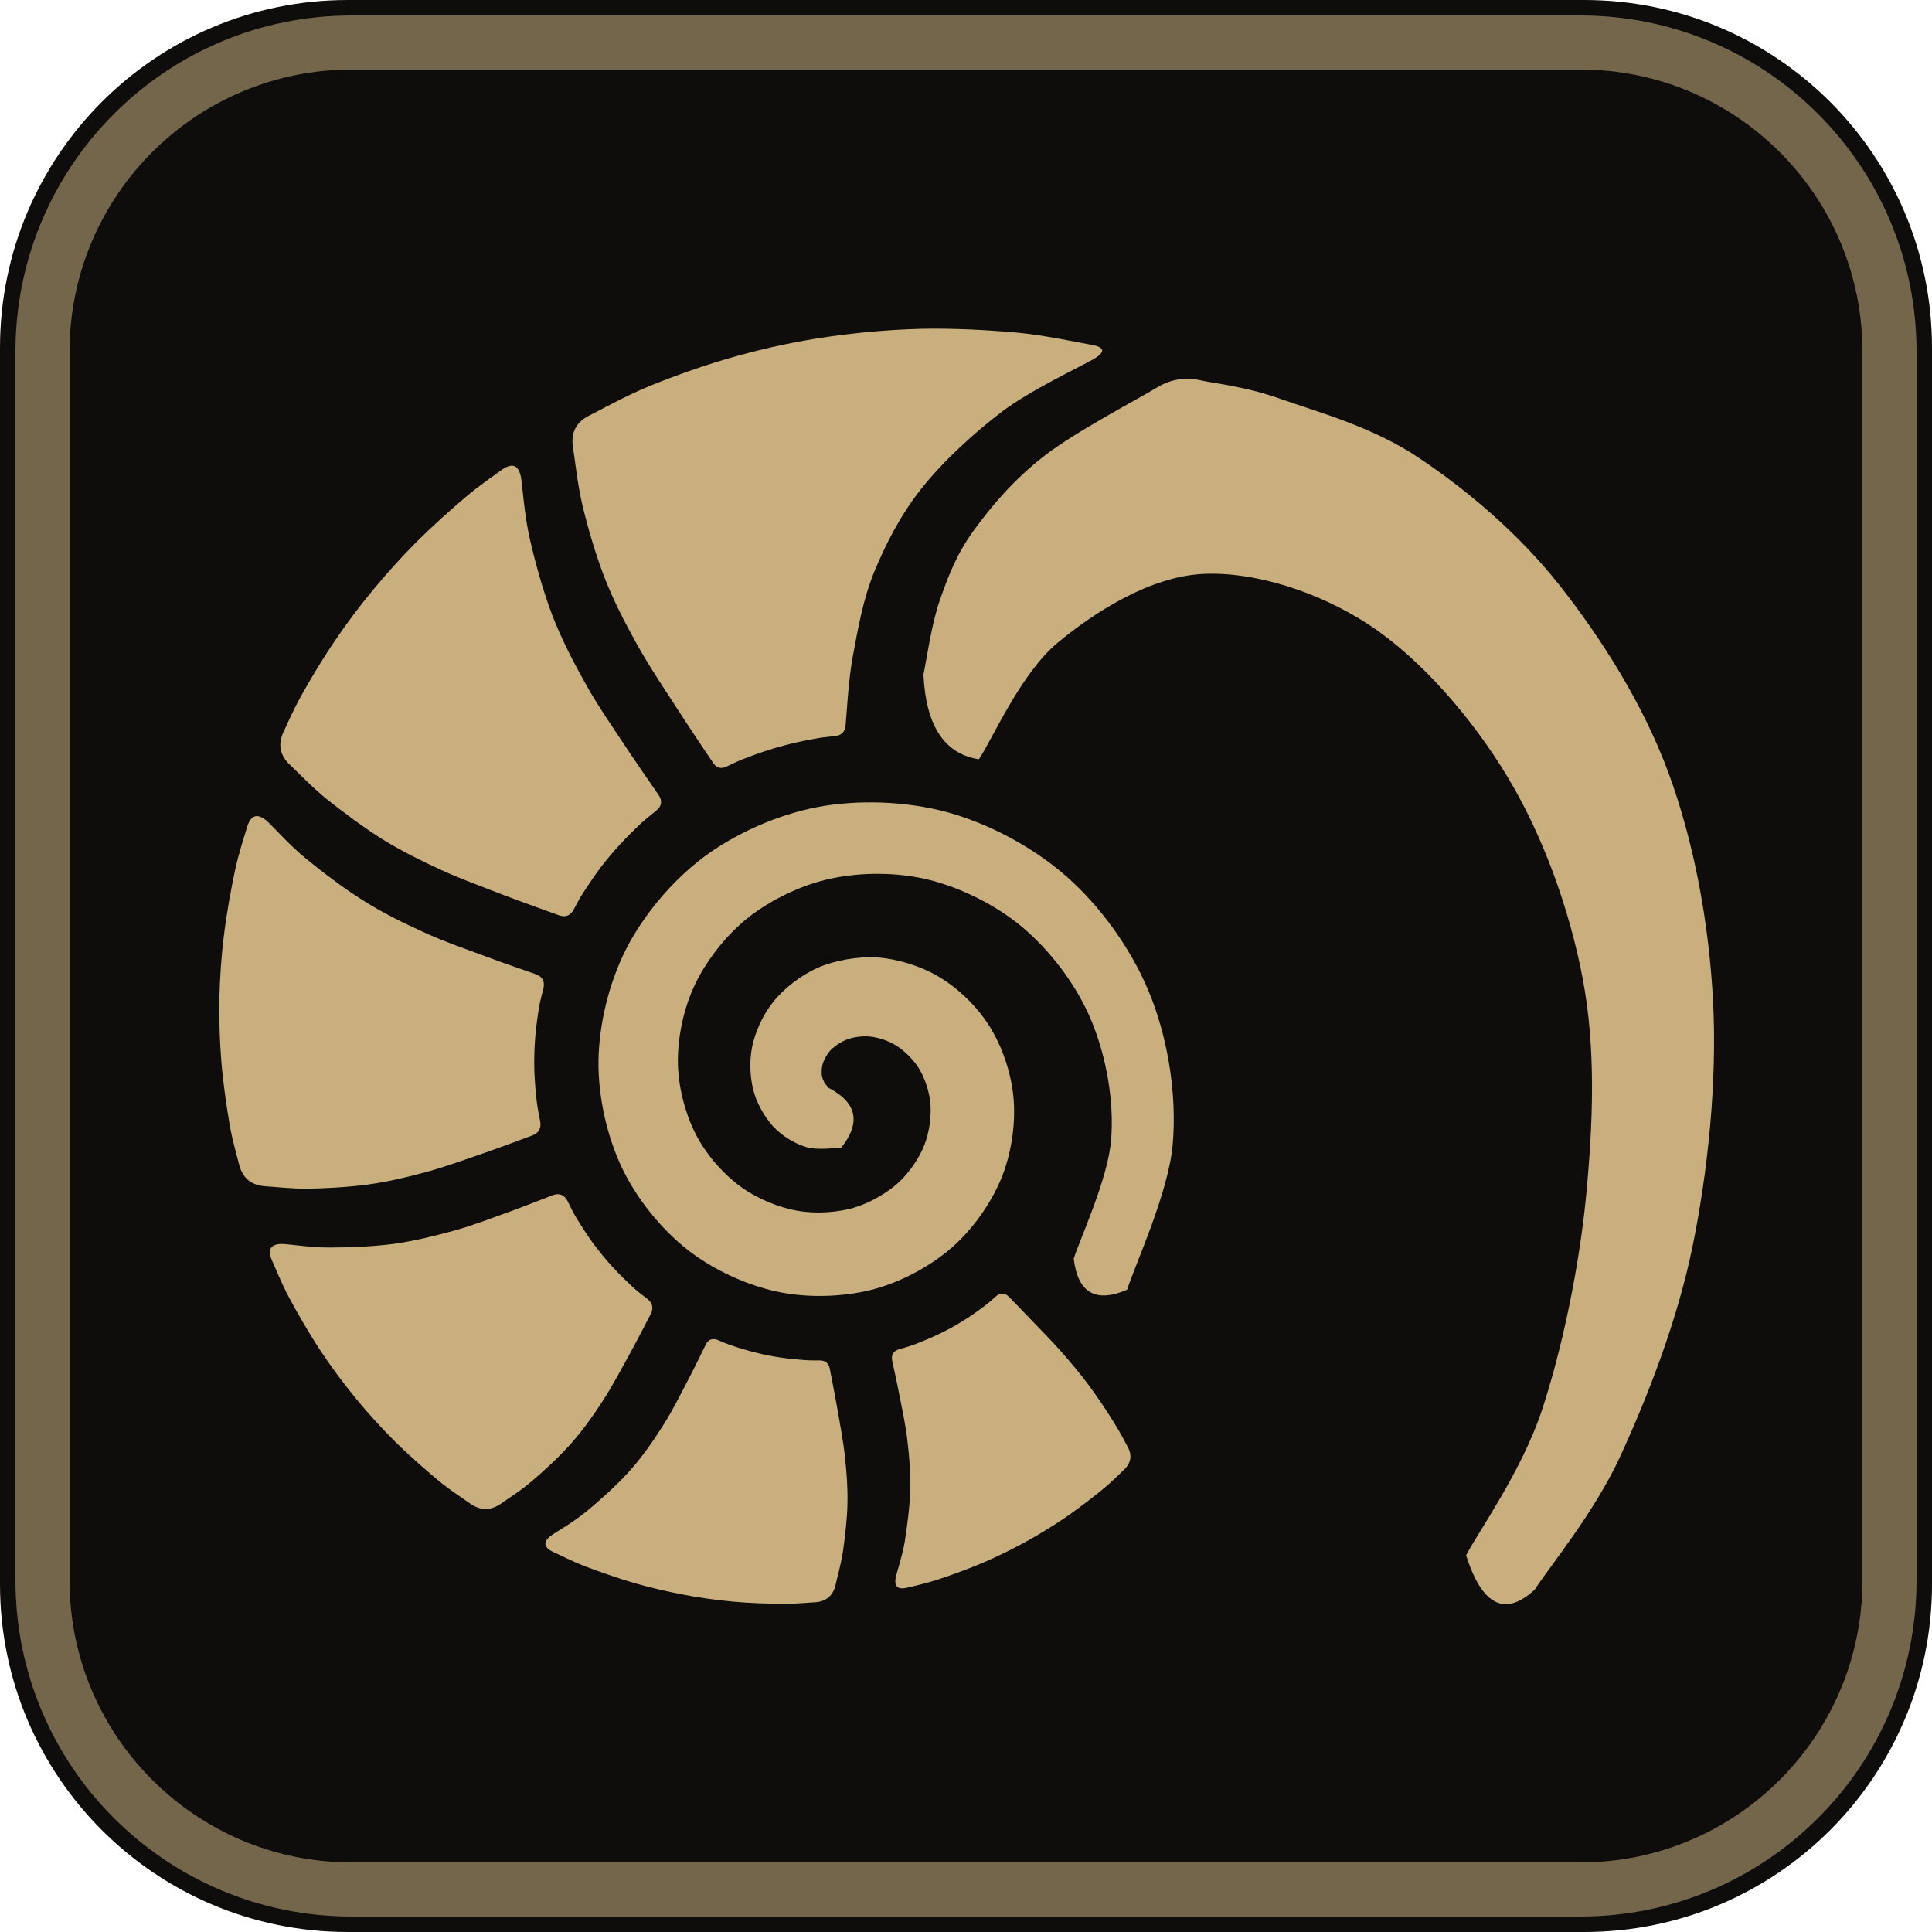
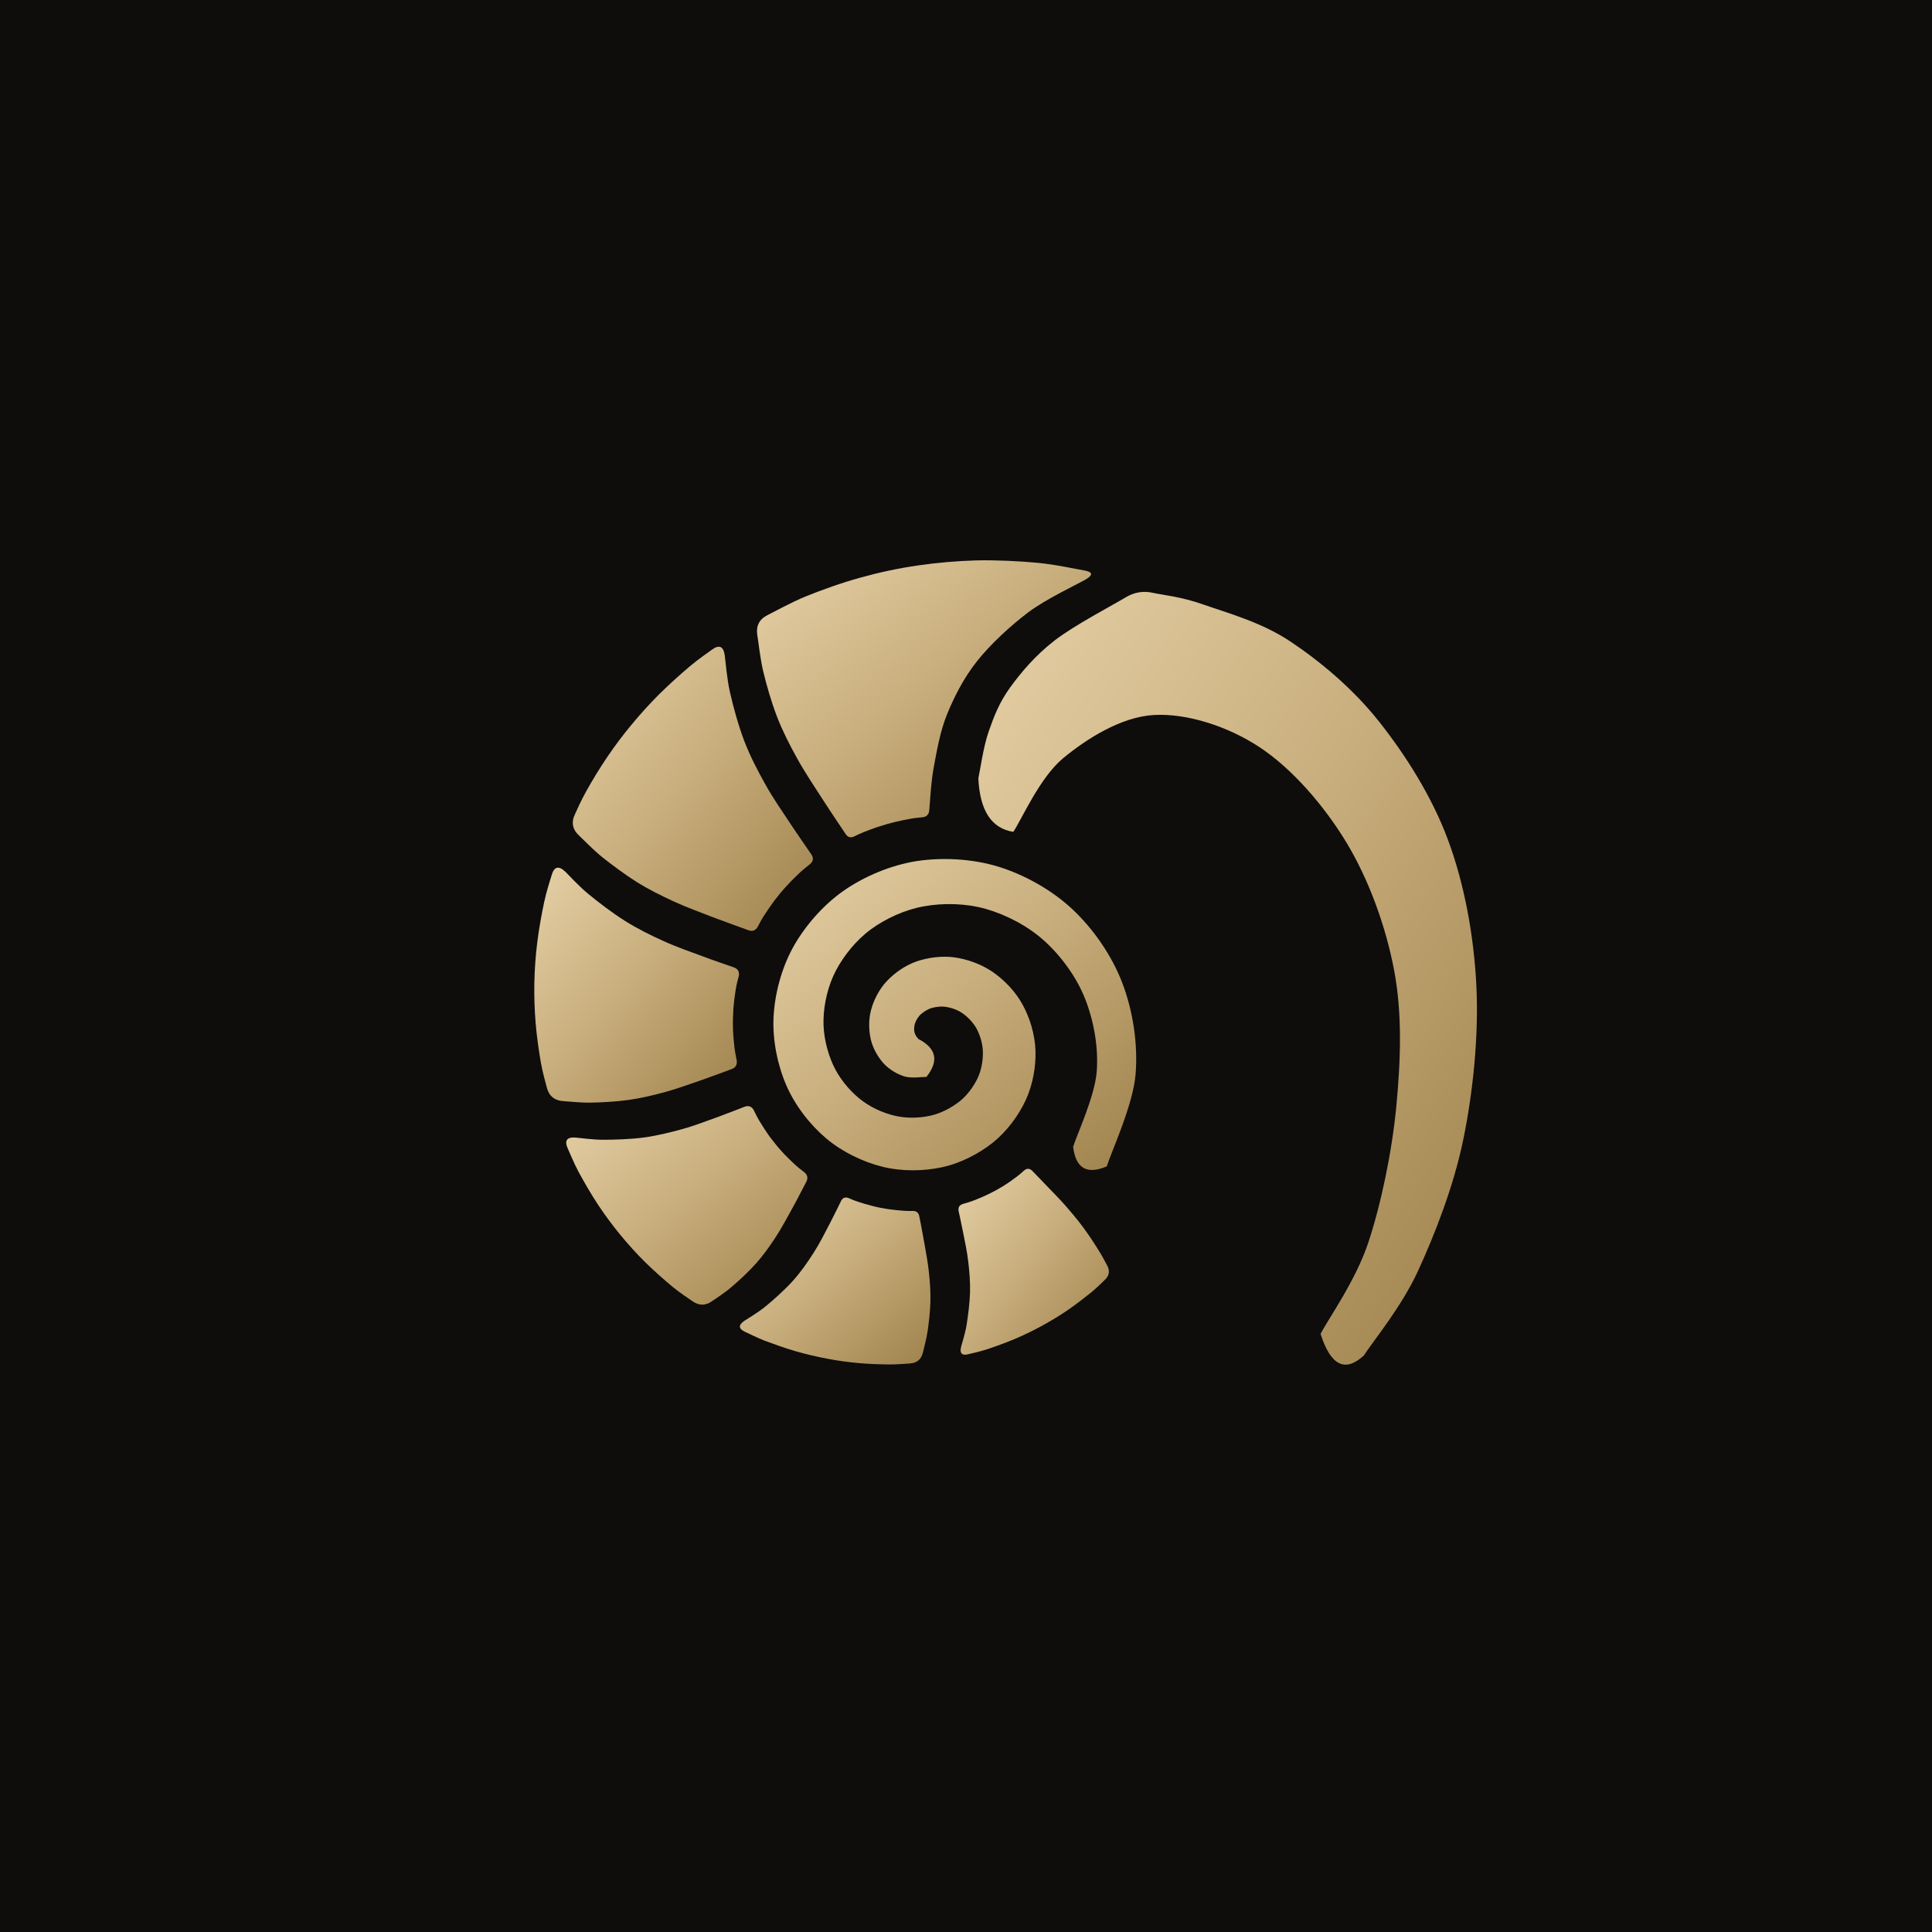
<svg xmlns="http://www.w3.org/2000/svg" viewBox="0 0 1000 1000">
-   <rect width="1000" height="1000" rx="180" fill="#0E0D0C" />
-   <rect x="22" y="22" width="956" height="956" rx="160" fill="none" stroke="#C9AF7E" stroke-opacity=".55" stroke-width="28" />
-   <svg x="60" y="60" width="880" height="880" viewBox="5 -69 991 991">
-     <g fill="#C9AF7E">
-       <path d="M 427.7,532.5 C 424.3,532.4 413.8,534.1 407.2,532.0 C 400.5,529.9 393.2,525.6 388.0,519.9 C 382.9,514.2 378.2,506.1 376.3,497.9 C 374.4,489.6 374.1,479.4 376.6,470.4 C 379.0,461.5 384.0,451.5 391.0,444.1 C 397.9,436.7 407.8,429.6 418.2,425.9 C 428.6,422.3 441.6,420.4 453.4,422.0 C 465.2,423.6 478.6,428.3 489.1,435.6 C 499.7,442.9 510.2,453.8 516.7,465.9 C 523.3,477.9 528.0,493.4 528.5,508.1 C 529.0,522.7 526.1,539.7 519.5,553.9 C 513.0,568.0 502.2,582.7 489.3,593.1 C 476.4,603.4 459.3,612.3 442.2,616.0 C 425.1,619.7 404.8,620.0 386.9,615.5 C 369.1,611.1 349.8,601.8 335.0,589.3 C 320.2,576.8 306.4,559.1 298.3,540.5 C 290.2,521.9 285.4,498.8 286.4,477.6 C 287.4,456.3 293.6,432.5 304.3,413.0 C 315.0,393.6 331.8,374.1 350.8,360.7 C 369.8,347.4 394.4,336.9 418.3,333.1 C 442.2,329.4 470.1,330.8 494.2,338.2 C 518.2,345.6 543.6,359.7 562.7,377.6 C 581.9,395.6 599.1,420.3 608.8,445.8 C 618.5,471.2 623.4,502.1 621.0,530.4 C 618.6,558.6 598.9,601.0 594.4,615.2 Q 566.9,627.0 563.3,597.1 C 566.9,585.6 583.3,550.6 585.1,527.7 C 586.9,504.7 582.2,479.8 574.1,459.6 C 566.0,439.4 551.7,420.3 536.5,406.6 C 521.3,392.9 501.3,382.6 482.8,377.3 C 464.3,372.0 443.3,371.6 425.6,374.8 C 407.8,377.9 390.0,386.2 376.4,396.1 C 362.9,406.0 351.4,420.3 344.1,434.1 C 336.8,448.0 333.0,464.6 332.6,479.1 C 332.1,493.5 335.8,508.9 341.3,521.1 C 346.8,533.3 356.0,544.5 365.5,552.3 C 375.0,560.2 387.1,565.7 398.1,568.3 C 409.0,571.0 421.2,570.6 431.2,568.4 C 441.3,566.2 451.0,560.9 458.3,555.2 C 465.6,549.4 471.4,541.3 475.0,533.7 C 478.6,526.1 480.0,517.3 479.9,509.9 C 479.9,502.4 477.5,494.8 474.6,488.9 C 471.6,483.0 466.8,478.0 462.2,474.5 C 457.6,471.0 451.9,468.9 447.0,468.0 C 442.2,467.0 437.1,467.6 433.0,468.7 C 429.0,469.8 425.4,472.2 422.8,474.4 C 420.2,476.6 418.5,479.7 417.5,482.1 C 416.4,484.6 416.3,487.3 416.4,489.2 C 416.4,491.2 417.2,492.9 417.8,494.1 C 418.3,495.3 419.1,495.8 419.5,496.4 C 419.9,496.9 419.9,497.2 420.0,497.3 Q 445.4,510.3 427.7,532.5 Z" />
-       <path d="M 592.3,720.4 C 590.2,722.4 585.2,727.5 579.5,732.1 C 573.8,736.7 565.5,743.1 558.1,748.2 C 550.7,753.2 543.0,757.9 535.0,762.3 C 527.1,766.6 518.8,770.7 510.4,774.3 C 502.0,777.9 491.7,781.6 484.5,784.0 C 477.2,786.4 469.8,788.0 466.9,788.7 Q 457.4,791.3 459.8,781.8 C 460.6,778.5 463.4,770.3 464.8,762.0 C 466.1,753.7 467.7,742.0 468.0,732.3 C 468.3,722.5 467.5,712.8 466.4,703.6 C 465.4,694.3 463.2,684.5 461.7,676.7 C 460.2,668.9 458.2,660.1 457.5,656.7 Q 456.4,651.5 461.5,649.9 C 463.1,649.4 467.1,648.4 471.0,646.9 C 474.9,645.4 480.5,643.1 485.0,640.9 C 489.6,638.7 494.0,636.3 498.2,633.7 C 502.5,631.1 507.3,627.7 510.6,625.2 C 513.9,622.8 516.7,620.1 518.0,619.0 Q 522.0,615.7 525.6,619.4 C 527.9,621.8 534.2,628.2 539.3,633.6 C 544.4,638.9 550.8,645.4 556.3,651.6 C 561.8,657.9 567.1,664.2 572.1,670.9 C 577.1,677.6 582.6,685.9 586.3,691.9 C 590.1,697.8 593.2,704.0 594.6,706.5 Q 599.0,714.3 592.3,720.4 Z" />
-       <path d="M 412.3,797.4 C 409.2,797.5 401.7,798.3 393.7,798.3 C 385.8,798.2 374.4,797.9 364.8,797.0 C 355.1,796.1 345.4,794.8 335.7,792.9 C 326.1,791.1 316.4,788.8 306.9,786.1 C 297.3,783.3 286.2,779.3 278.4,776.4 C 270.7,773.4 263.4,769.6 260.4,768.3 Q 250.7,763.9 259.5,757.9 C 262.8,755.7 271.9,750.5 279.3,744.4 C 286.7,738.3 296.7,729.4 304.1,721.2 C 311.4,713.1 317.7,704.1 323.3,695.3 C 329.0,686.5 333.9,676.6 338.1,668.6 C 342.3,660.6 347.0,650.8 348.8,647.2 Q 351.0,642.7 355.8,644.5 C 357.2,645.1 360.7,646.7 364.5,647.9 C 368.2,649.2 373.6,650.8 378.2,651.9 C 382.8,653.1 387.5,654.0 392.2,654.7 C 396.8,655.4 402.3,655.9 406.2,656.2 C 410.0,656.5 413.8,656.4 415.3,656.4 Q 420.2,656.5 421.1,661.3 C 421.9,665.4 424.2,677.0 425.7,685.7 C 427.2,694.3 429.1,704.2 430.0,713.2 C 431.0,722.3 431.6,731.0 431.4,740.1 C 431.2,749.2 429.9,759.8 428.8,767.6 C 427.6,775.5 425.2,783.8 424.5,787.1 Q 422.3,796.8 412.3,797.4 Z" />
-       <path d="M 211.0,739.5 C 208.1,737.4 200.5,732.6 193.3,726.7 C 186.2,720.8 176.1,712.0 168.0,704.0 C 159.9,696.0 152.1,687.4 144.8,678.5 C 137.5,669.6 130.5,660.2 124.1,650.5 C 117.6,640.7 110.7,628.6 106.1,620.1 C 101.5,611.5 98.0,602.5 96.3,598.9 Q 91.1,587.6 103.6,588.6 C 107.9,588.9 118.7,590.6 129.3,590.6 C 139.8,590.6 154.6,590.1 166.7,588.5 C 178.9,586.8 190.6,583.9 201.9,580.8 C 213.2,577.7 224.9,573.1 234.5,569.7 C 244.1,566.2 255.4,561.7 259.6,560.1 Q 265.3,558.0 268.2,563.4 C 269.1,565.1 271.0,569.4 273.5,573.5 C 276.0,577.6 279.7,583.4 283.1,588.1 C 286.6,592.7 290.2,597.2 294.1,601.5 C 297.9,605.7 302.8,610.4 306.2,613.6 C 309.7,616.8 313.3,619.4 314.8,620.6 Q 319.4,624.3 316.6,629.6 C 314.5,633.6 308.7,645.0 304.0,653.5 C 299.3,661.9 294.1,671.9 288.5,680.4 C 282.9,689.0 277.3,696.9 270.5,704.6 C 263.8,712.2 254.8,720.5 248.0,726.3 C 241.3,732.2 233.0,737.3 230.0,739.5 Q 220.5,746.5 211.0,739.5 Z" />
-       <path d="M 76.7,541.8 C 75.8,538.0 73.0,528.8 71.3,519.0 C 69.6,509.1 67.5,494.9 66.5,482.7 C 65.5,470.5 65.1,458.1 65.3,445.7 C 65.6,433.3 66.4,420.8 68.0,408.3 C 69.5,395.9 72.2,381.2 74.4,370.9 C 76.6,360.6 80.0,350.5 81.2,346.4 Q 84.6,333.9 94.0,342.9 C 97.6,346.4 106.2,356.0 115.4,363.6 C 124.6,371.1 137.5,381.1 149.1,388.3 C 160.6,395.6 172.7,401.5 184.6,406.9 C 196.6,412.4 209.7,416.9 220.5,420.9 C 231.3,425.0 244.7,429.5 249.5,431.2 Q 255.6,433.3 254.2,439.6 C 253.7,441.6 252.3,446.4 251.5,451.4 C 250.7,456.3 249.7,463.5 249.3,469.5 C 248.9,475.6 248.7,481.7 248.9,487.7 C 249.1,493.7 249.7,500.7 250.3,505.6 C 250.9,510.5 252.0,515.1 252.3,517.0 Q 253.4,523.2 247.6,525.3 C 242.8,527.1 229.4,532.1 219.1,535.7 C 208.8,539.2 196.9,543.6 185.8,546.6 C 174.7,549.6 163.9,552.2 152.4,553.8 C 141.0,555.4 127.3,556.1 117.3,556.3 C 107.2,556.4 96.4,555.1 92.2,554.9 Q 79.6,554.1 76.7,541.8 Z" />
-       <path d="M 103.0,289.4 C 104.7,285.8 108.5,276.9 113.5,268.1 C 118.4,259.3 125.8,246.9 132.8,236.7 C 139.7,226.5 147.2,216.5 155.2,206.9 C 163.1,197.3 171.6,188.0 180.5,179.0 C 189.5,170.1 200.6,160.1 208.7,153.3 C 216.8,146.4 225.7,140.4 229.1,137.9 Q 239.5,130.0 241.3,142.9 C 242.1,148.6 243.2,164.1 246.2,177.3 C 249.2,190.5 253.9,207.7 259.3,221.9 C 264.7,236.0 271.6,249.2 278.7,261.9 C 285.7,274.6 294.5,287.1 301.6,297.9 C 308.7,308.7 318.0,321.9 321.3,326.8 Q 324.8,331.9 320.0,335.9 C 318.5,337.2 314.6,340.1 311.0,343.4 C 307.5,346.7 302.5,351.6 298.5,356.0 C 294.5,360.3 290.8,364.8 287.2,369.5 C 283.7,374.2 279.9,379.9 277.3,383.9 C 274.7,387.9 272.7,392.1 271.8,393.7 Q 268.8,399.0 263.1,396.9 C 257.7,394.9 242.1,389.4 230.6,385.0 C 219.2,380.5 206.0,375.8 194.3,370.4 C 182.6,365.0 171.3,359.4 160.3,352.6 C 149.3,345.7 137.2,336.6 128.2,329.5 C 119.3,322.3 110.3,312.8 106.7,309.5 Q 97.3,300.8 103.0,289.4 Z" />
-       <path d="M 281.0,105.6 C 286.9,102.7 302.2,94.1 316.4,88.3 C 330.7,82.5 349.6,75.7 366.8,71.0 C 384.0,66.2 401.7,62.4 419.7,59.8 C 437.6,57.2 455.9,55.6 474.3,55.1 C 492.7,54.7 513.6,55.8 530.0,57.3 C 546.5,58.8 565.9,63.1 573.0,64.3 Q 585.9,66.4 574.6,72.9 C 565.8,77.9 538.4,90.7 521.7,103.2 C 505.1,115.8 487.1,132.4 474.6,148.1 C 462.2,163.7 453.6,180.8 446.9,197.0 C 440.3,213.3 437.4,230.7 434.6,245.6 C 431.8,260.5 431.0,279.6 430.3,286.4 Q 429.7,291.8 424.3,292.5 C 422.6,292.7 418.4,293.0 414.2,293.7 C 410.0,294.4 404.0,295.6 399.0,296.8 C 394.0,298.0 389.1,299.4 384.2,301.0 C 379.3,302.5 373.7,304.7 369.8,306.2 C 365.9,307.8 362.3,309.6 360.8,310.3 Q 356.0,312.5 353.1,308.1 C 349.4,302.6 338.6,286.6 331.1,274.9 C 323.6,263.3 315.1,250.6 308.2,238.1 C 301.3,225.6 294.9,213.2 289.7,199.8 C 284.5,186.4 279.9,170.4 276.9,157.8 C 273.9,145.2 272.4,129.8 271.4,124.2 Q 269.4,111.3 281.0,105.6 Z" />
-       <path d="M 637.6,85.2 C 645.4,87.0 662.9,88.5 684.0,96.0 C 705.1,103.5 737.0,112.0 764.0,130.0 C 791.0,148.0 821.7,173.3 846.0,204.0 C 870.3,234.7 895.0,273.3 910.0,314.0 C 925.0,354.7 933.7,402.0 936.0,448.0 C 938.3,494.0 933.0,546.0 924.0,590.0 C 915.0,634.0 897.3,678.7 882.0,712.0 C 866.7,745.3 840.3,777.0 832.0,790.0 Q 806.0,814.0 792.0,770.0 C 799.3,756.0 824.3,721.0 836.0,686.0 C 847.7,651.0 858.0,602.0 862.0,560.0 C 866.0,518.0 867.7,474.7 860.0,434.0 C 852.3,393.3 836.7,350.3 816.0,316.0 C 795.3,281.7 765.7,247.7 736.0,228.0 C 706.3,208.3 668.3,196.3 638.0,198.0 C 607.7,199.7 575.7,220.0 554.0,238.0 C 532.3,256.0 515.7,294.7 508.0,306.0 Q 477.8,301.3 475.7,256.6 C 477.3,249.4 480.3,227.4 485.2,213.4 C 490.1,199.4 494.9,186.6 505.1,172.5 C 515.3,158.5 528.3,143.0 546.1,129.2 C 563.9,115.3 601.0,95.9 612.0,89.2 Q 624.0,82.0 637.6,85.2 Z" />
+   <defs>
+     <linearGradient id="foil" x1="0" y1="0" x2="1" y2="1">
+       <stop offset="0" stop-color="#E5D0A6" />
+       <stop offset=".46" stop-color="#C9AF7E" />
+       <stop offset="1" stop-color="#9F824C" />
+     </linearGradient>
+   </defs>
+   <rect width="1000" height="1000" fill="#0E0D0C" />
+   <svg x="240" y="259.2" width="560" height="481.6" viewBox="0 0 1000 860">
+     <g fill="url(#foil)">
+       <g>
+         <path d="M 427.7,532.5 C 424.3,532.4 413.8,534.1 407.2,532.0 C 400.5,529.9 393.2,525.6 388.0,519.9 C 382.9,514.2 378.2,506.1 376.3,497.9 C 374.4,489.6 374.1,479.4 376.6,470.4 C 379.0,461.5 384.0,451.5 391.0,444.1 C 397.9,436.7 407.8,429.6 418.2,425.9 C 428.6,422.3 441.6,420.4 453.4,422.0 C 465.2,423.6 478.6,428.3 489.1,435.6 C 499.7,442.9 510.2,453.8 516.7,465.9 C 523.3,477.9 528.0,493.4 528.5,508.1 C 529.0,522.7 526.1,539.7 519.5,553.9 C 513.0,568.0 502.2,582.7 489.3,593.1 C 476.4,603.4 459.3,612.3 442.2,616.0 C 425.1,619.7 404.8,620.0 386.9,615.5 C 369.1,611.1 349.8,601.8 335.0,589.3 C 320.2,576.8 306.4,559.1 298.3,540.5 C 290.2,521.9 285.4,498.8 286.4,477.6 C 287.4,456.3 293.6,432.5 304.3,413.0 C 315.0,393.6 331.8,374.1 350.8,360.7 C 369.8,347.4 394.4,336.9 418.3,333.1 C 442.2,329.4 470.1,330.8 494.2,338.2 C 518.2,345.6 543.6,359.7 562.7,377.6 C 581.9,395.6 599.1,420.3 608.8,445.8 C 618.5,471.2 623.4,502.1 621.0,530.4 C 618.6,558.6 598.9,601.0 594.4,615.2 Q 566.9,627.0 563.3,597.1 C 566.9,585.6 583.3,550.6 585.1,527.7 C 586.9,504.7 582.2,479.8 574.1,459.6 C 566.0,439.4 551.7,420.3 536.5,406.6 C 521.3,392.9 501.3,382.6 482.8,377.3 C 464.3,372.0 443.3,371.6 425.6,374.8 C 407.8,377.9 390.0,386.2 376.4,396.1 C 362.9,406.0 351.4,420.3 344.1,434.1 C 336.8,448.0 333.0,464.6 332.6,479.1 C 332.1,493.5 335.8,508.9 341.3,521.1 C 346.8,533.3 356.0,544.5 365.5,552.3 C 375.0,560.2 387.1,565.7 398.1,568.3 C 409.0,571.0 421.2,570.6 431.2,568.4 C 441.3,566.2 451.0,560.9 458.3,555.2 C 465.6,549.4 471.4,541.3 475.0,533.7 C 478.6,526.1 480.0,517.3 479.9,509.9 C 479.9,502.4 477.5,494.8 474.6,488.9 C 471.6,483.0 466.8,478.0 462.2,474.5 C 457.6,471.0 451.9,468.9 447.0,468.0 C 442.2,467.0 437.1,467.6 433.0,468.7 C 429.0,469.8 425.4,472.2 422.8,474.4 C 420.2,476.6 418.5,479.7 417.5,482.1 C 416.4,484.6 416.3,487.3 416.4,489.2 C 416.4,491.2 417.2,492.9 417.8,494.1 C 418.3,495.3 419.1,495.8 419.5,496.4 C 419.9,496.9 419.9,497.2 420.0,497.3 Q 445.4,510.3 427.7,532.5 Z" />
+         <path d="M 592.3,720.4 C 590.2,722.4 585.2,727.5 579.5,732.1 C 573.8,736.7 565.5,743.1 558.1,748.2 C 550.7,753.2 543.0,757.9 535.0,762.3 C 527.1,766.6 518.8,770.7 510.4,774.3 C 502.0,777.9 491.7,781.6 484.5,784.0 C 477.2,786.4 469.8,788.0 466.9,788.7 Q 457.4,791.3 459.8,781.8 C 460.6,778.5 463.4,770.3 464.8,762.0 C 466.1,753.7 467.7,742.0 468.0,732.3 C 468.3,722.5 467.5,712.8 466.4,703.6 C 465.4,694.3 463.2,684.5 461.7,676.7 C 460.2,668.9 458.2,660.1 457.5,656.7 Q 456.4,651.5 461.5,649.9 C 463.1,649.4 467.1,648.4 471.0,646.9 C 474.9,645.4 480.5,643.1 485.0,640.9 C 489.6,638.7 494.0,636.3 498.2,633.7 C 502.5,631.1 507.3,627.7 510.6,625.2 C 513.9,622.8 516.7,620.1 518.0,619.0 Q 522.0,615.7 525.6,619.4 C 527.9,621.8 534.2,628.2 539.3,633.6 C 544.4,638.9 550.8,645.4 556.3,651.6 C 561.8,657.9 567.1,664.2 572.1,670.9 C 577.1,677.6 582.6,685.9 586.3,691.9 C 590.1,697.8 593.2,704.0 594.6,706.5 Q 599.0,714.3 592.3,720.4 Z" />
+         <path d="M 412.3,797.4 C 409.2,797.5 401.7,798.3 393.7,798.3 C 385.8,798.2 374.4,797.9 364.8,797.0 C 355.1,796.1 345.4,794.8 335.7,792.9 C 326.1,791.1 316.4,788.8 306.9,786.1 C 297.3,783.3 286.2,779.3 278.4,776.4 C 270.7,773.4 263.4,769.6 260.4,768.3 Q 250.7,763.9 259.5,757.9 C 262.8,755.7 271.9,750.5 279.3,744.4 C 286.7,738.3 296.7,729.4 304.1,721.2 C 311.4,713.1 317.7,704.1 323.3,695.3 C 329.0,686.5 333.9,676.6 338.1,668.6 C 342.3,660.6 347.0,650.8 348.8,647.2 Q 351.0,642.7 355.8,644.5 C 357.2,645.1 360.7,646.7 364.5,647.9 C 368.2,649.2 373.6,650.8 378.2,651.9 C 382.8,653.1 387.5,654.0 392.2,654.7 C 396.8,655.4 402.3,655.9 406.2,656.2 C 410.0,656.5 413.8,656.4 415.3,656.4 Q 420.2,656.5 421.1,661.3 C 421.9,665.4 424.2,677.0 425.7,685.7 C 427.2,694.3 429.1,704.2 430.0,713.2 C 431.0,722.3 431.6,731.0 431.4,740.1 C 431.2,749.2 429.9,759.8 428.8,767.6 C 427.6,775.5 425.2,783.8 424.5,787.1 Q 422.3,796.8 412.3,797.4 Z" />
+         <path d="M 211.0,739.5 C 208.1,737.4 200.5,732.6 193.3,726.7 C 186.2,720.8 176.1,712.0 168.0,704.0 C 159.9,696.0 152.1,687.4 144.8,678.5 C 137.5,669.6 130.5,660.2 124.1,650.5 C 117.6,640.7 110.7,628.6 106.1,620.1 C 101.5,611.5 98.0,602.5 96.3,598.9 Q 91.1,587.6 103.6,588.6 C 107.9,588.9 118.7,590.6 129.3,590.6 C 139.8,590.6 154.6,590.1 166.7,588.5 C 178.9,586.8 190.6,583.9 201.9,580.8 C 213.2,577.7 224.9,573.1 234.5,569.7 C 244.1,566.2 255.4,561.7 259.6,560.1 Q 265.3,558.0 268.2,563.4 C 269.1,565.1 271.0,569.4 273.5,573.5 C 276.0,577.6 279.7,583.4 283.1,588.1 C 286.6,592.7 290.2,597.2 294.1,601.5 C 297.9,605.7 302.8,610.4 306.2,613.6 C 309.7,616.8 313.3,619.4 314.8,620.6 Q 319.4,624.3 316.6,629.6 C 314.5,633.6 308.7,645.0 304.0,653.5 C 299.3,661.9 294.1,671.9 288.5,680.4 C 282.9,689.0 277.3,696.9 270.5,704.6 C 263.8,712.2 254.8,720.5 248.0,726.3 C 241.3,732.2 233.0,737.3 230.0,739.5 Q 220.5,746.5 211.0,739.5 Z" />
+         <path d="M 76.7,541.8 C 75.8,538.0 73.0,528.8 71.3,519.0 C 69.6,509.1 67.5,494.9 66.5,482.7 C 65.5,470.5 65.1,458.1 65.3,445.7 C 65.6,433.3 66.4,420.8 68.0,408.3 C 69.5,395.9 72.2,381.2 74.4,370.9 C 76.6,360.6 80.0,350.5 81.2,346.4 Q 84.6,333.9 94.0,342.9 C 97.6,346.4 106.2,356.0 115.4,363.6 C 124.6,371.1 137.5,381.1 149.1,388.3 C 160.6,395.6 172.7,401.5 184.6,406.9 C 196.6,412.4 209.7,416.9 220.5,420.9 C 231.3,425.0 244.7,429.5 249.5,431.2 Q 255.6,433.3 254.2,439.6 C 253.7,441.6 252.3,446.4 251.5,451.4 C 250.7,456.3 249.7,463.5 249.3,469.5 C 248.9,475.6 248.7,481.7 248.9,487.7 C 249.1,493.7 249.7,500.7 250.3,505.6 C 250.9,510.5 252.0,515.1 252.3,517.0 Q 253.4,523.2 247.6,525.3 C 242.8,527.1 229.4,532.1 219.1,535.7 C 208.8,539.2 196.9,543.6 185.8,546.6 C 174.7,549.6 163.9,552.2 152.4,553.8 C 141.0,555.4 127.3,556.1 117.3,556.3 C 107.2,556.4 96.4,555.1 92.2,554.9 Q 79.6,554.1 76.7,541.8 Z" />
+         <path d="M 103.0,289.4 C 104.7,285.8 108.5,276.9 113.5,268.1 C 118.4,259.3 125.8,246.9 132.8,236.7 C 139.7,226.5 147.2,216.5 155.2,206.9 C 163.1,197.3 171.6,188.0 180.5,179.0 C 189.5,170.1 200.6,160.1 208.7,153.3 C 216.8,146.4 225.7,140.4 229.1,137.9 Q 239.5,130.0 241.3,142.9 C 242.1,148.6 243.2,164.1 246.2,177.3 C 249.2,190.5 253.9,207.7 259.3,221.9 C 264.7,236.0 271.6,249.2 278.7,261.9 C 285.7,274.6 294.5,287.1 301.6,297.9 C 308.7,308.7 318.0,321.9 321.3,326.8 Q 324.8,331.9 320.0,335.9 C 318.5,337.2 314.6,340.1 311.0,343.4 C 307.5,346.7 302.5,351.6 298.5,356.0 C 294.5,360.3 290.8,364.8 287.2,369.5 C 283.7,374.2 279.9,379.9 277.3,383.9 C 274.7,387.9 272.7,392.1 271.8,393.7 Q 268.8,399.0 263.1,396.9 C 257.7,394.9 242.1,389.4 230.6,385.0 C 219.2,380.5 206.0,375.8 194.3,370.4 C 182.6,365.0 171.3,359.4 160.3,352.6 C 149.3,345.7 137.2,336.6 128.2,329.5 C 119.3,322.3 110.3,312.8 106.7,309.5 Q 97.3,300.8 103.0,289.4 Z" />
+         <path d="M 281.0,105.6 C 286.9,102.7 302.2,94.1 316.4,88.3 C 330.7,82.5 349.6,75.7 366.8,71.0 C 384.0,66.2 401.7,62.4 419.7,59.8 C 437.6,57.2 455.9,55.6 474.3,55.1 C 492.7,54.7 513.6,55.8 530.0,57.3 C 546.5,58.8 565.9,63.1 573.0,64.3 Q 585.9,66.4 574.6,72.9 C 565.8,77.9 538.4,90.7 521.7,103.2 C 505.1,115.8 487.1,132.4 474.6,148.1 C 462.2,163.7 453.6,180.8 446.9,197.0 C 440.3,213.3 437.4,230.7 434.6,245.6 C 431.8,260.5 431.0,279.6 430.3,286.4 Q 429.7,291.8 424.3,292.5 C 422.6,292.7 418.4,293.0 414.2,293.7 C 410.0,294.4 404.0,295.6 399.0,296.8 C 394.0,298.0 389.1,299.4 384.2,301.0 C 379.3,302.5 373.7,304.7 369.8,306.2 C 365.9,307.8 362.3,309.6 360.8,310.3 Q 356.0,312.5 353.1,308.1 C 349.4,302.6 338.6,286.6 331.1,274.9 C 323.6,263.3 315.1,250.6 308.2,238.1 C 301.3,225.6 294.9,213.2 289.7,199.8 C 284.5,186.4 279.9,170.4 276.9,157.8 C 273.9,145.2 272.4,129.8 271.4,124.2 Q 269.4,111.3 281.0,105.6 Z" />
+         <path d="M 637.6,85.2 C 645.4,87.0 662.9,88.5 684.0,96.0 C 705.1,103.5 737.0,112.0 764.0,130.0 C 791.0,148.0 821.7,173.3 846.0,204.0 C 870.3,234.7 895.0,273.3 910.0,314.0 C 925.0,354.7 933.7,402.0 936.0,448.0 C 938.3,494.0 933.0,546.0 924.0,590.0 C 915.0,634.0 897.3,678.7 882.0,712.0 C 866.7,745.3 840.3,777.0 832.0,790.0 Q 806.0,814.0 792.0,770.0 C 799.3,756.0 824.3,721.0 836.0,686.0 C 847.7,651.0 858.0,602.0 862.0,560.0 C 866.0,518.0 867.7,474.7 860.0,434.0 C 852.3,393.3 836.7,350.3 816.0,316.0 C 795.3,281.7 765.7,247.7 736.0,228.0 C 706.3,208.3 668.3,196.3 638.0,198.0 C 607.7,199.7 575.7,220.0 554.0,238.0 C 532.3,256.0 515.7,294.7 508.0,306.0 Q 477.8,301.3 475.7,256.6 C 477.3,249.4 480.3,227.4 485.2,213.4 C 490.1,199.4 494.9,186.6 505.1,172.5 C 515.3,158.5 528.3,143.0 546.1,129.2 C 563.9,115.3 601.0,95.9 612.0,89.2 Q 624.0,82.0 637.6,85.2 Z" />
+       </g>
    </g>
  </svg>
</svg>
